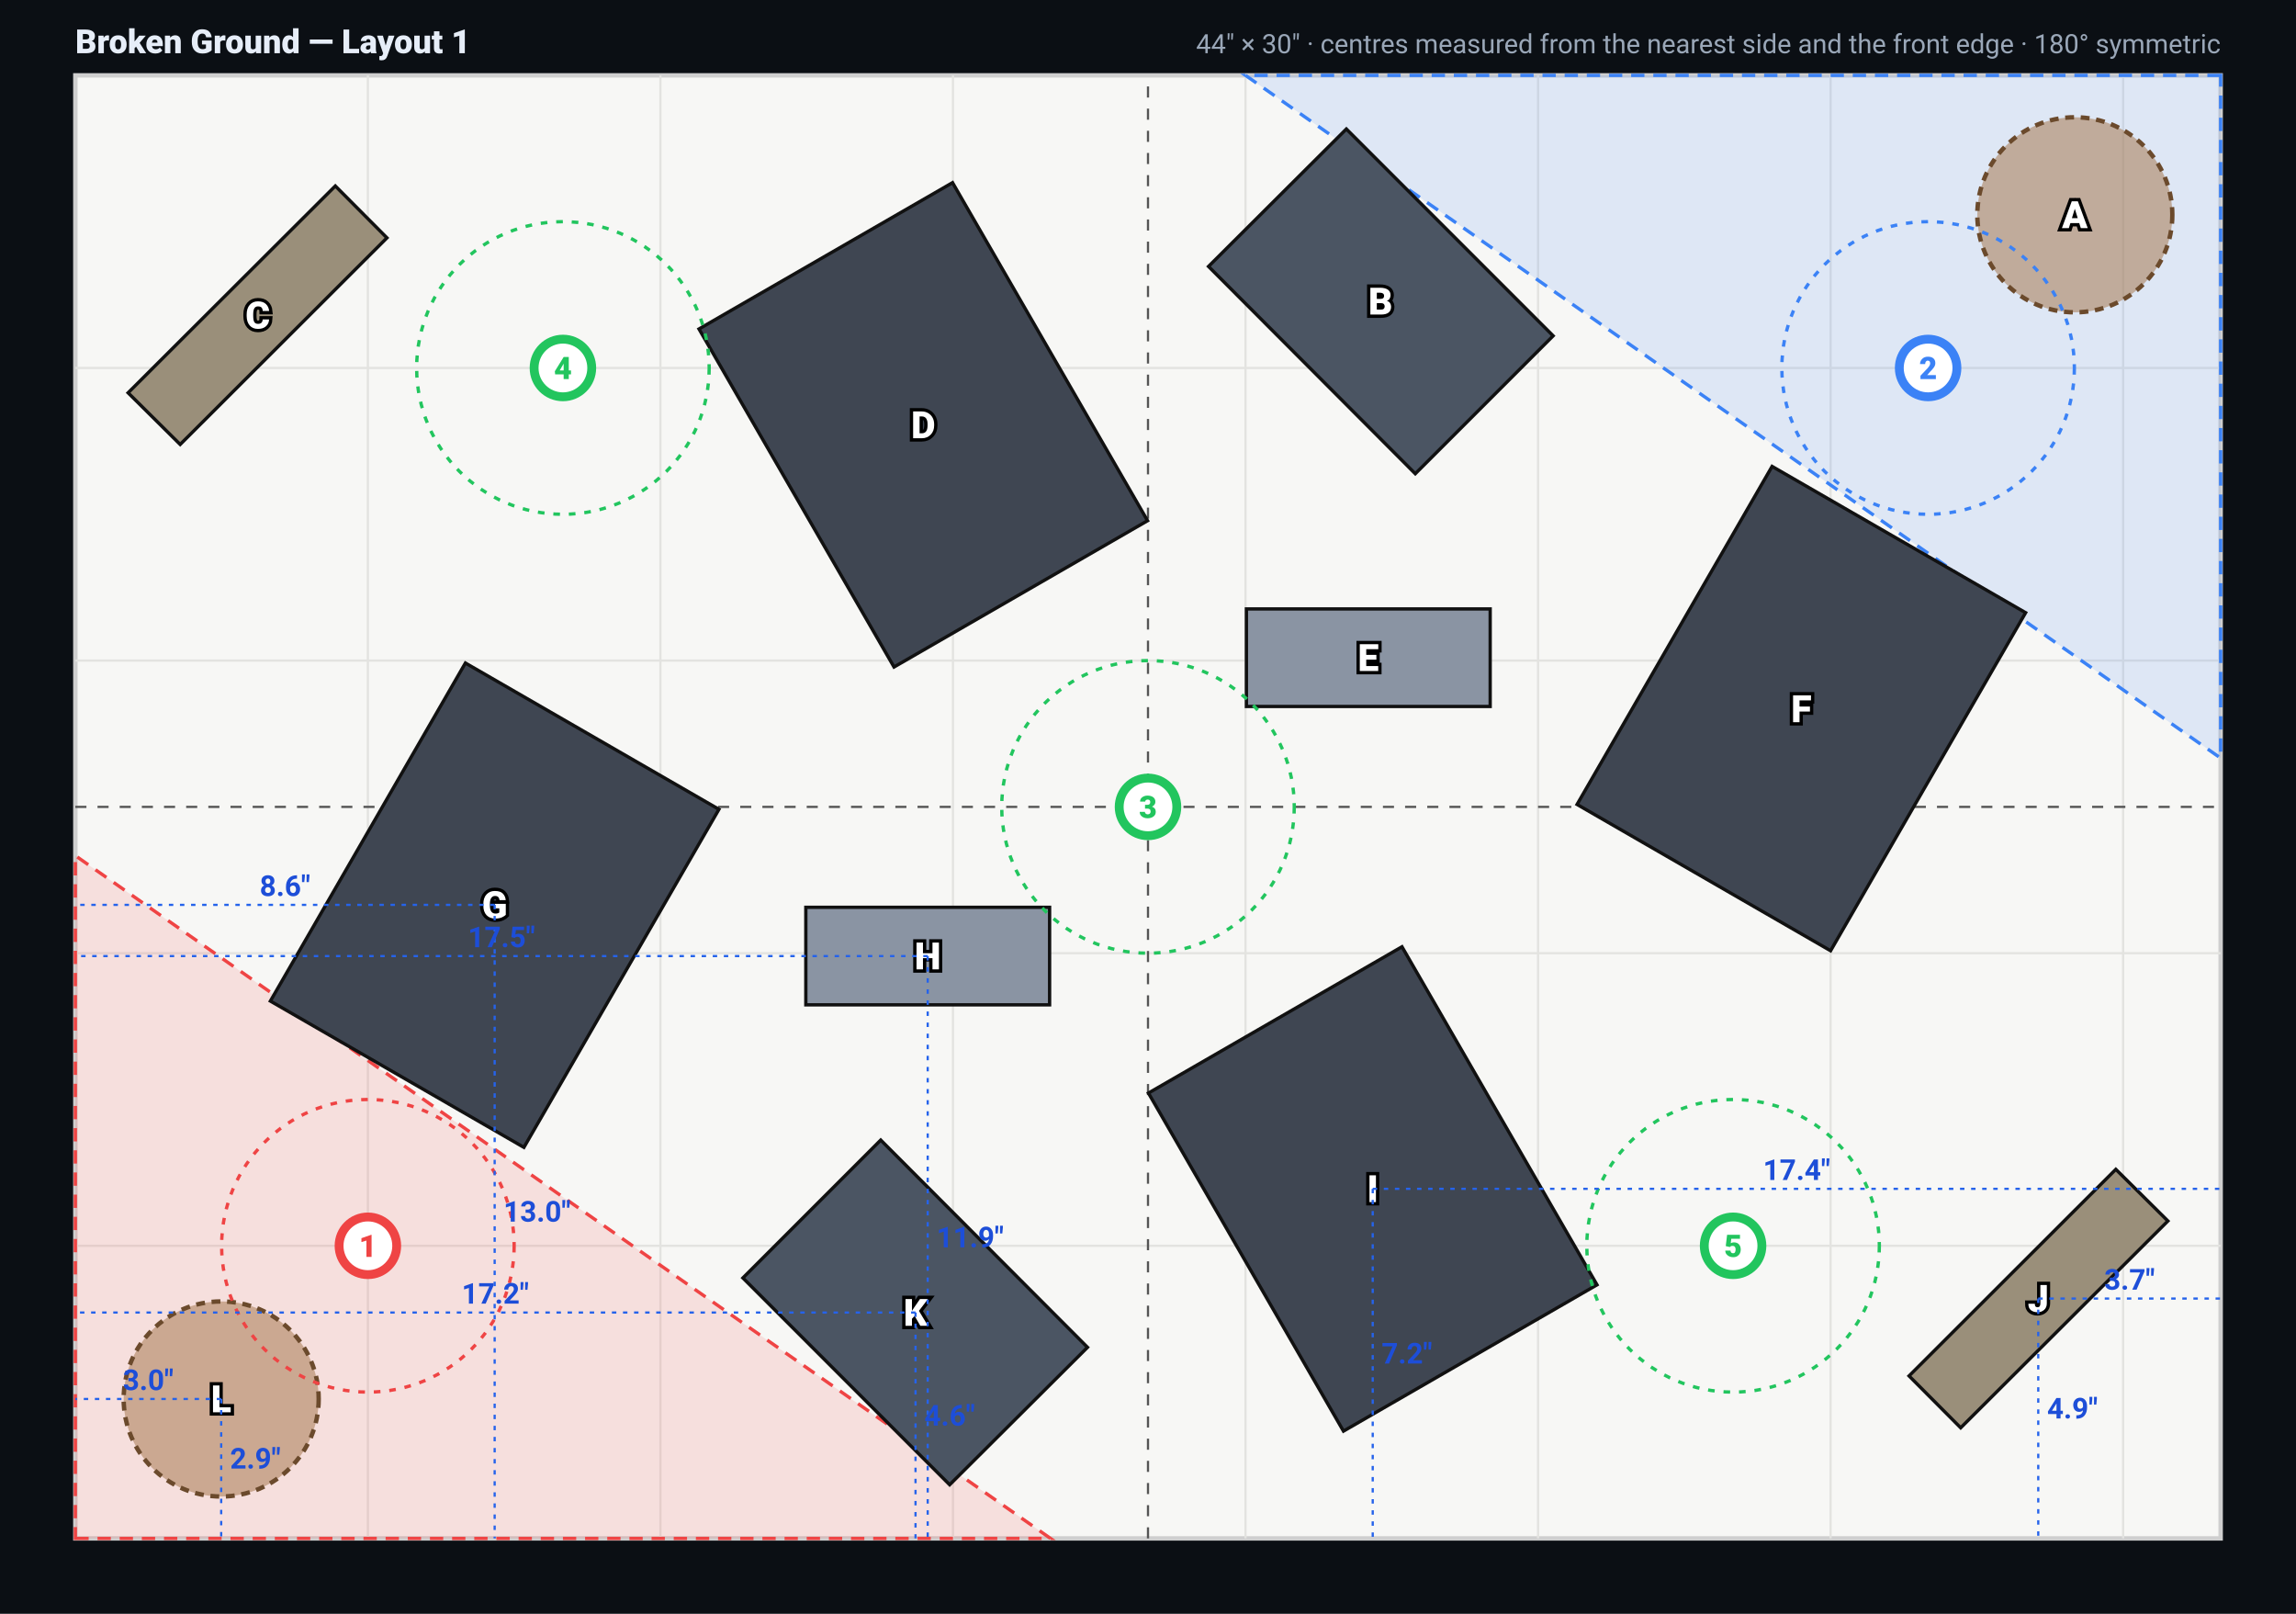
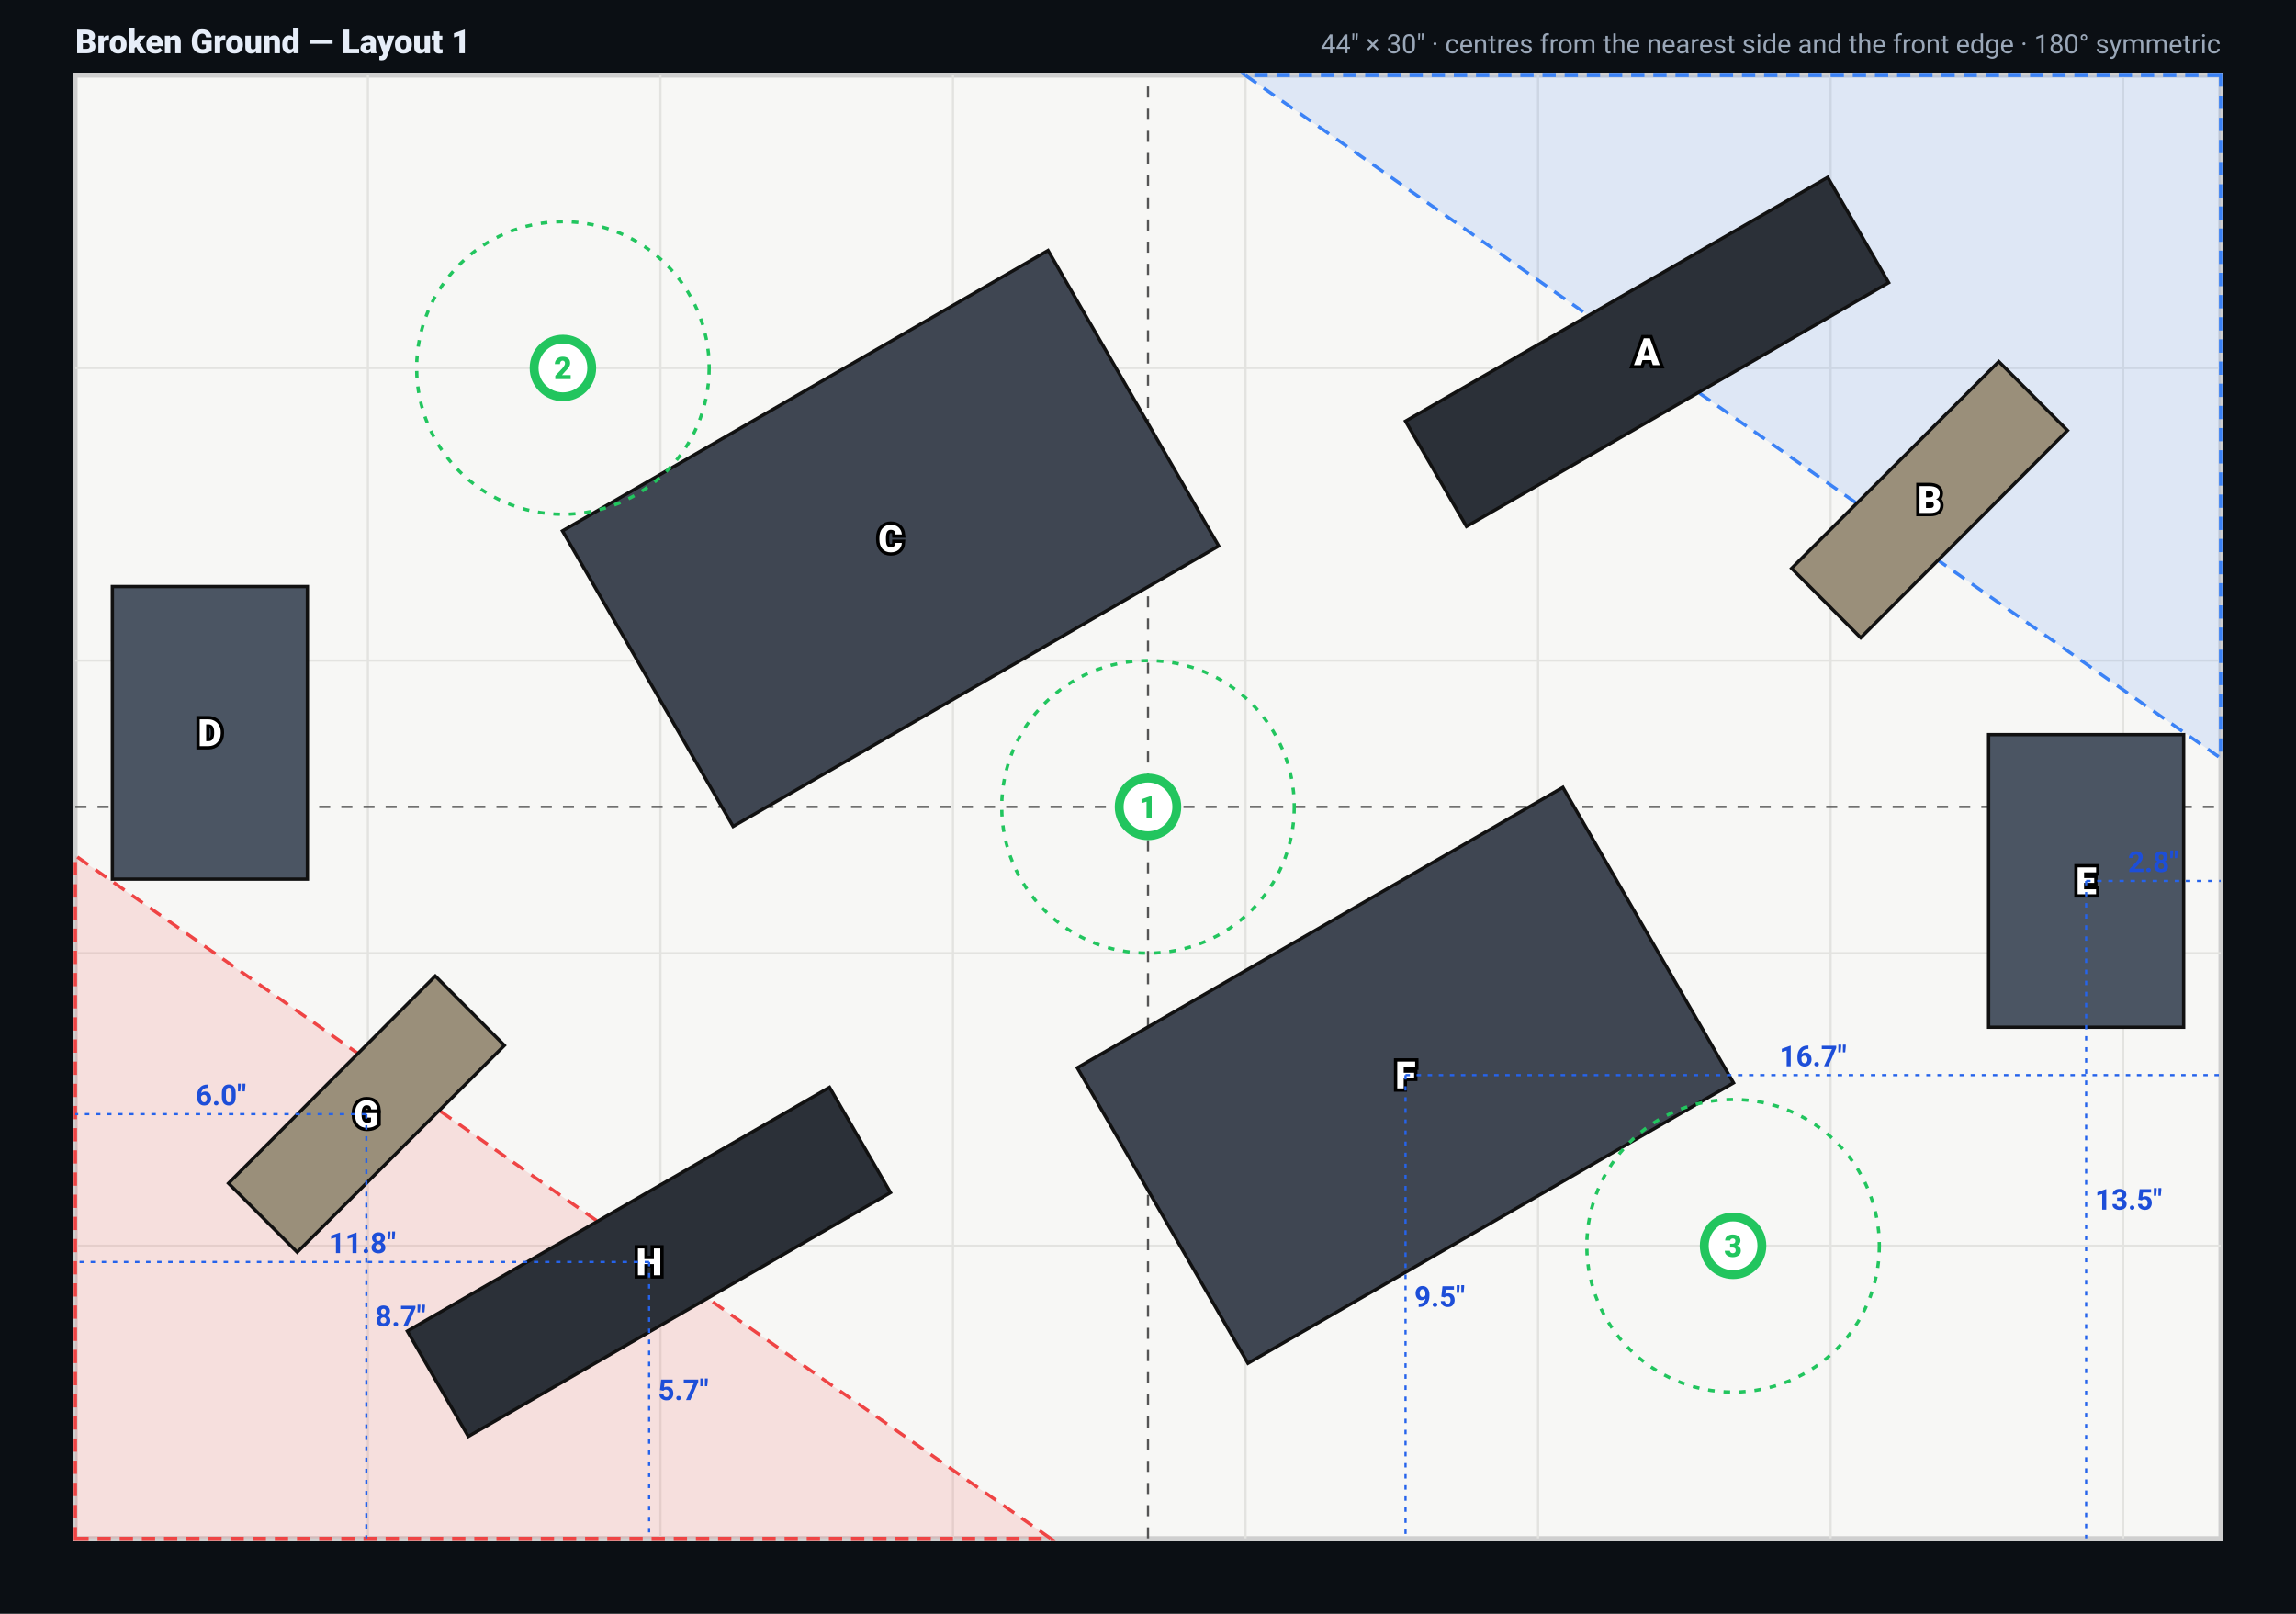
<svg xmlns="http://www.w3.org/2000/svg" viewBox="0 0 1036 728" role="img" aria-label="BG-1" font-family="-apple-system,Segoe UI,Roboto,sans-serif">
  <rect x="0" y="0" width="1036" height="728" fill="#0b0f14" />
  <rect x="34" y="34" width="968" height="660" fill="#f7f7f5" stroke="#cfcfcf" stroke-width="2" />
  <line x1="166.0" y1="34" x2="166.0" y2="694" stroke="#e3e3e0" stroke-width="1" />
  <line x1="298.0" y1="34" x2="298.0" y2="694" stroke="#e3e3e0" stroke-width="1" />
  <line x1="430.0" y1="34" x2="430.0" y2="694" stroke="#e3e3e0" stroke-width="1" />
  <line x1="562.0" y1="34" x2="562.0" y2="694" stroke="#e3e3e0" stroke-width="1" />
  <line x1="694.0" y1="34" x2="694.0" y2="694" stroke="#e3e3e0" stroke-width="1" />
  <line x1="826.0" y1="34" x2="826.0" y2="694" stroke="#e3e3e0" stroke-width="1" />
  <line x1="958.0" y1="34" x2="958.0" y2="694" stroke="#e3e3e0" stroke-width="1" />
  <line x1="34" y1="562.0" x2="1002" y2="562.0" stroke="#e3e3e0" stroke-width="1" />
  <line x1="34" y1="430.0" x2="1002" y2="430.0" stroke="#e3e3e0" stroke-width="1" />
  <line x1="34" y1="298.0" x2="1002" y2="298.0" stroke="#e3e3e0" stroke-width="1" />
  <line x1="34" y1="166.0" x2="1002" y2="166.0" stroke="#e3e3e0" stroke-width="1" />
  <polygon points="34.0,694.0 474.0,694.0 34.0,386.0" fill="rgba(239,68,68,0.13)" stroke="#ef4444" stroke-dasharray="6 4" stroke-width="1.5" />
  <polygon points="1002.0,34.0 562.0,34.0 1002.0,342.0" fill="rgba(59,130,246,0.13)" stroke="#3b82f6" stroke-dasharray="6 4" stroke-width="1.5" />
  <line x1="34.0" y1="364.0" x2="1002.0" y2="364.0" stroke="#555" stroke-dasharray="5 5" stroke-width="1" />
  <line x1="518.0" y1="694.0" x2="518.0" y2="34.0" stroke="#555" stroke-dasharray="5 5" stroke-width="1" />
-   <circle cx="936.2" cy="96.9" r="44.0" fill="#a77b52" fill-opacity="0.55" stroke="#6b4a2c" stroke-width="2" stroke-dasharray="4 3" />
-   <text x="936.2" y="102.9" text-anchor="middle" font-size="17" font-weight="800" fill="#fff" stroke="#000" stroke-width="3" paint-order="stroke">A</text>
-   <polygon points="607.5,58.2 545.3,120.2 638.6,213.7 700.8,151.5" fill="#4b5563" stroke="#111" stroke-width="1.5" />
-   <text x="622.9" y="141.9" text-anchor="middle" font-size="17" font-weight="800" fill="#fff" stroke="#000" stroke-width="3" paint-order="stroke">B</text>
-   <polygon points="174.6,107.3 151.3,83.9 57.8,177.2 81.3,200.5" fill="#9a8f7a" stroke="#111" stroke-width="1.5" />
-   <text x="116.3" y="148.2" text-anchor="middle" font-size="17" font-weight="800" fill="#fff" stroke="#000" stroke-width="3" paint-order="stroke">C</text>
-   <polygon points="403.4,300.9 517.8,234.9 429.8,82.4 315.4,148.4" fill="#3f4652" stroke="#111" stroke-width="1.5" />
-   <text x="416.6" y="197.7" text-anchor="middle" font-size="17" font-weight="800" fill="#fff" stroke="#000" stroke-width="3" paint-order="stroke">D</text>
-   <polygon points="672.4,318.7 672.4,274.7 562.4,274.7 562.4,318.7" fill="#8a94a3" stroke="#111" stroke-width="1.5" />
-   <text x="617.4" y="302.7" text-anchor="middle" font-size="17" font-weight="800" fill="#fff" stroke="#000" stroke-width="3" paint-order="stroke">E</text>
-   <polygon points="711.6,362.9 826.0,428.9 914.0,276.4 799.6,210.4" fill="#3f4652" stroke="#111" stroke-width="1.5" />
-   <text x="812.8" y="325.8" text-anchor="middle" font-size="17" font-weight="800" fill="#fff" stroke="#000" stroke-width="3" paint-order="stroke">F</text>
-   <polygon points="324.4,365.1 210.0,299.1 122.0,451.6 236.4,517.6" fill="#3f4652" stroke="#111" stroke-width="1.5" />
-   <text x="223.2" y="414.2" text-anchor="middle" font-size="17" font-weight="800" fill="#fff" stroke="#000" stroke-width="3" paint-order="stroke">G</text>
-   <polygon points="363.6,409.3 363.6,453.3 473.6,453.3 473.6,409.3" fill="#8a94a3" stroke="#111" stroke-width="1.5" />
-   <text x="418.6" y="437.3" text-anchor="middle" font-size="17" font-weight="800" fill="#fff" stroke="#000" stroke-width="3" paint-order="stroke">H</text>
-   <polygon points="632.6,427.1 518.2,493.1 606.2,645.6 720.6,579.6" fill="#3f4652" stroke="#111" stroke-width="1.5" />
-   <text x="619.4" y="542.3" text-anchor="middle" font-size="17" font-weight="800" fill="#fff" stroke="#000" stroke-width="3" paint-order="stroke">I</text>
-   <polygon points="861.4,620.7 884.7,644.1 978.2,550.8 954.7,527.5" fill="#9a8f7a" stroke="#111" stroke-width="1.5" />
-   <text x="919.7" y="591.8" text-anchor="middle" font-size="17" font-weight="800" fill="#fff" stroke="#000" stroke-width="3" paint-order="stroke">J</text>
-   <polygon points="428.5,669.8 490.7,607.8 397.4,514.3 335.2,576.5" fill="#4b5563" stroke="#111" stroke-width="1.5" />
-   <text x="413.1" y="598.1" text-anchor="middle" font-size="17" font-weight="800" fill="#fff" stroke="#000" stroke-width="3" paint-order="stroke">K</text>
-   <circle cx="99.8" cy="631.1" r="44.0" fill="#a77b52" fill-opacity="0.55" stroke="#6b4a2c" stroke-width="2" stroke-dasharray="4 3" />
-   <text x="99.8" y="637.1" text-anchor="middle" font-size="17" font-weight="800" fill="#fff" stroke="#000" stroke-width="3" paint-order="stroke">L</text>
-   <circle cx="166.0" cy="562.0" r="66.0" fill="none" stroke="#ef4444" stroke-width="1.5" stroke-dasharray="3 4" />
-   <circle cx="166.0" cy="562.0" r="13" fill="#fff" stroke="#ef4444" stroke-width="4" />
-   <text x="166.0" y="567.0" text-anchor="middle" font-size="14" font-weight="800" fill="#ef4444">1</text>
-   <circle cx="870.0" cy="166.0" r="66.0" fill="none" stroke="#3b82f6" stroke-width="1.5" stroke-dasharray="3 4" />
-   <circle cx="870.0" cy="166.0" r="13" fill="#fff" stroke="#3b82f6" stroke-width="4" />
-   <text x="870.0" y="171.0" text-anchor="middle" font-size="14" font-weight="800" fill="#3b82f6">2</text>
+   <polygon points="852.2,127.5 824.7,80.0 634.2,190.0 661.7,237.5" fill="#2b3038" stroke="#111" stroke-width="1.5" />
+   <text x="743.1" y="164.7" text-anchor="middle" font-size="17" font-weight="800" fill="#fff" stroke="#000" stroke-width="3" paint-order="stroke">A</text>
+   <polygon points="932.9,194.2 901.9,163.1 808.4,256.4 839.6,287.7" fill="#9a8f7a" stroke="#111" stroke-width="1.5" />
+   <text x="870.7" y="231.4" text-anchor="middle" font-size="17" font-weight="800" fill="#fff" stroke="#000" stroke-width="3" paint-order="stroke">B</text>
+   <polygon points="253.8,239.5 330.8,372.8 549.9,246.3 472.9,113.0" fill="#3f4652" stroke="#111" stroke-width="1.5" />
+   <text x="401.8" y="249.0" text-anchor="middle" font-size="17" font-weight="800" fill="#fff" stroke="#000" stroke-width="3" paint-order="stroke">C</text>
+   <polygon points="138.7,264.6 50.7,264.6 50.7,396.6 138.7,396.6" fill="#4b5563" stroke="#111" stroke-width="1.5" />
+   <text x="94.7" y="336.6" text-anchor="middle" font-size="17" font-weight="800" fill="#fff" stroke="#000" stroke-width="3" paint-order="stroke">D</text>
+   <polygon points="897.3,463.4 985.3,463.4 985.3,331.4 897.3,331.4" fill="#4b5563" stroke="#111" stroke-width="1.5" />
+   <text x="941.3" y="403.4" text-anchor="middle" font-size="17" font-weight="800" fill="#fff" stroke="#000" stroke-width="3" paint-order="stroke">E</text>
+   <polygon points="782.2,488.5 705.2,355.2 486.1,481.7 563.1,615.0" fill="#3f4652" stroke="#111" stroke-width="1.5" />
+   <text x="634.2" y="491.0" text-anchor="middle" font-size="17" font-weight="800" fill="#fff" stroke="#000" stroke-width="3" paint-order="stroke">F</text>
+   <polygon points="103.1,533.8 134.1,564.9 227.6,471.6 196.4,440.3" fill="#9a8f7a" stroke="#111" stroke-width="1.5" />
+   <text x="165.3" y="508.6" text-anchor="middle" font-size="17" font-weight="800" fill="#fff" stroke="#000" stroke-width="3" paint-order="stroke">G</text>
+   <polygon points="183.8,600.5 211.3,648.0 401.8,538.0 374.3,490.5" fill="#2b3038" stroke="#111" stroke-width="1.5" />
+   <text x="292.9" y="575.3" text-anchor="middle" font-size="17" font-weight="800" fill="#fff" stroke="#000" stroke-width="3" paint-order="stroke">H</text>
  <circle cx="518.0" cy="364.0" r="66.0" fill="none" stroke="#22c55e" stroke-width="1.5" stroke-dasharray="3 4" />
  <circle cx="518.0" cy="364.0" r="13" fill="#fff" stroke="#22c55e" stroke-width="4" />
-   <text x="518.0" y="369.0" text-anchor="middle" font-size="14" font-weight="800" fill="#22c55e">3</text>
+   <text x="518.0" y="369.0" text-anchor="middle" font-size="14" font-weight="800" fill="#22c55e">1</text>
  <circle cx="254.0" cy="166.0" r="66.0" fill="none" stroke="#22c55e" stroke-width="1.5" stroke-dasharray="3 4" />
  <circle cx="254.0" cy="166.0" r="13" fill="#fff" stroke="#22c55e" stroke-width="4" />
-   <text x="254.0" y="171.0" text-anchor="middle" font-size="14" font-weight="800" fill="#22c55e">4</text>
+   <text x="254.0" y="171.0" text-anchor="middle" font-size="14" font-weight="800" fill="#22c55e">2</text>
  <circle cx="782.0" cy="562.0" r="66.0" fill="none" stroke="#22c55e" stroke-width="1.5" stroke-dasharray="3 4" />
  <circle cx="782.0" cy="562.0" r="13" fill="#fff" stroke="#22c55e" stroke-width="4" />
-   <text x="782.0" y="567.0" text-anchor="middle" font-size="14" font-weight="800" fill="#22c55e">5</text>
-   <line x1="223.2" y1="408.2" x2="34.0" y2="408.2" stroke="#2563eb" stroke-width="1" stroke-dasharray="2 3" />
-   <line x1="223.2" y1="408.2" x2="223.2" y2="694.0" stroke="#2563eb" stroke-width="1" stroke-dasharray="2 3" />
-   <text x="128.6" y="404.2" text-anchor="middle" font-size="13" font-weight="700" fill="#1d4ed8">8.6"</text>
-   <text x="227.2" y="551.1" font-size="13" font-weight="700" fill="#1d4ed8">13.0"</text>
-   <line x1="418.6" y1="431.3" x2="34.0" y2="431.3" stroke="#2563eb" stroke-width="1" stroke-dasharray="2 3" />
-   <line x1="418.6" y1="431.3" x2="418.6" y2="694.0" stroke="#2563eb" stroke-width="1" stroke-dasharray="2 3" />
-   <text x="226.3" y="427.3" text-anchor="middle" font-size="13" font-weight="700" fill="#1d4ed8">17.5"</text>
-   <text x="422.6" y="562.7" font-size="13" font-weight="700" fill="#1d4ed8">11.9"</text>
-   <line x1="619.4" y1="536.3" x2="1002.0" y2="536.3" stroke="#2563eb" stroke-width="1" stroke-dasharray="2 3" />
-   <line x1="619.4" y1="536.3" x2="619.4" y2="694.0" stroke="#2563eb" stroke-width="1" stroke-dasharray="2 3" />
-   <text x="810.7" y="532.3" text-anchor="middle" font-size="13" font-weight="700" fill="#1d4ed8">17.4"</text>
-   <text x="623.4" y="615.1" font-size="13" font-weight="700" fill="#1d4ed8">7.2"</text>
-   <line x1="919.7" y1="585.8" x2="1002.0" y2="585.8" stroke="#2563eb" stroke-width="1" stroke-dasharray="2 3" />
-   <line x1="919.7" y1="585.8" x2="919.7" y2="694.0" stroke="#2563eb" stroke-width="1" stroke-dasharray="2 3" />
-   <text x="960.9" y="581.8" text-anchor="middle" font-size="13" font-weight="700" fill="#1d4ed8">3.7"</text>
-   <text x="923.7" y="639.9" font-size="13" font-weight="700" fill="#1d4ed8">4.9"</text>
-   <line x1="413.1" y1="592.1" x2="34.0" y2="592.1" stroke="#2563eb" stroke-width="1" stroke-dasharray="2 3" />
-   <line x1="413.1" y1="592.1" x2="413.1" y2="694.0" stroke="#2563eb" stroke-width="1" stroke-dasharray="2 3" />
-   <text x="223.5" y="588.1" text-anchor="middle" font-size="13" font-weight="700" fill="#1d4ed8">17.2"</text>
-   <text x="417.1" y="643.1" font-size="13" font-weight="700" fill="#1d4ed8">4.6"</text>
-   <line x1="99.8" y1="631.1" x2="34.0" y2="631.1" stroke="#2563eb" stroke-width="1" stroke-dasharray="2 3" />
-   <line x1="99.8" y1="631.1" x2="99.8" y2="694.0" stroke="#2563eb" stroke-width="1" stroke-dasharray="2 3" />
-   <text x="66.9" y="627.1" text-anchor="middle" font-size="13" font-weight="700" fill="#1d4ed8">3.0"</text>
-   <text x="103.8" y="662.5" font-size="13" font-weight="700" fill="#1d4ed8">2.9"</text>
+   <text x="782.0" y="567.0" text-anchor="middle" font-size="14" font-weight="800" fill="#22c55e">3</text>
+   <line x1="941.3" y1="397.4" x2="1002.0" y2="397.4" stroke="#2563eb" stroke-width="1" stroke-dasharray="2 3" />
+   <line x1="941.3" y1="397.4" x2="941.3" y2="694.0" stroke="#2563eb" stroke-width="1" stroke-dasharray="2 3" />
+   <text x="971.6" y="393.4" text-anchor="middle" font-size="13" font-weight="700" fill="#1d4ed8">2.8"</text>
+   <text x="945.3" y="545.7" font-size="13" font-weight="700" fill="#1d4ed8">13.5"</text>
+   <line x1="634.2" y1="485.0" x2="1002.0" y2="485.0" stroke="#2563eb" stroke-width="1" stroke-dasharray="2 3" />
+   <line x1="634.2" y1="485.0" x2="634.2" y2="694.0" stroke="#2563eb" stroke-width="1" stroke-dasharray="2 3" />
+   <text x="818.1" y="481.0" text-anchor="middle" font-size="13" font-weight="700" fill="#1d4ed8">16.7"</text>
+   <text x="638.2" y="589.5" font-size="13" font-weight="700" fill="#1d4ed8">9.5"</text>
+   <line x1="165.3" y1="502.6" x2="34.0" y2="502.6" stroke="#2563eb" stroke-width="1" stroke-dasharray="2 3" />
+   <line x1="165.3" y1="502.6" x2="165.3" y2="694.0" stroke="#2563eb" stroke-width="1" stroke-dasharray="2 3" />
+   <text x="99.7" y="498.6" text-anchor="middle" font-size="13" font-weight="700" fill="#1d4ed8">6.0"</text>
+   <text x="169.3" y="598.3" font-size="13" font-weight="700" fill="#1d4ed8">8.7"</text>
+   <line x1="292.9" y1="569.3" x2="34.0" y2="569.3" stroke="#2563eb" stroke-width="1" stroke-dasharray="2 3" />
+   <line x1="292.9" y1="569.3" x2="292.9" y2="694.0" stroke="#2563eb" stroke-width="1" stroke-dasharray="2 3" />
+   <text x="163.5" y="565.3" text-anchor="middle" font-size="13" font-weight="700" fill="#1d4ed8">11.8"</text>
+   <text x="296.9" y="631.6" font-size="13" font-weight="700" fill="#1d4ed8">5.7"</text>
  <text x="34" y="24" font-size="15" font-weight="800" fill="#e6edf8">Broken Ground — Layout 1</text>
-   <text x="1002" y="24" text-anchor="end" font-size="12" fill="#9aa7b8">44" × 30" · centres measured from the nearest side and the front edge · 180° symmetric</text>
+   <text x="1002" y="24" text-anchor="end" font-size="12" fill="#9aa7b8">44" × 30" · centres from the nearest side and the front edge · 180° symmetric</text>
</svg>
